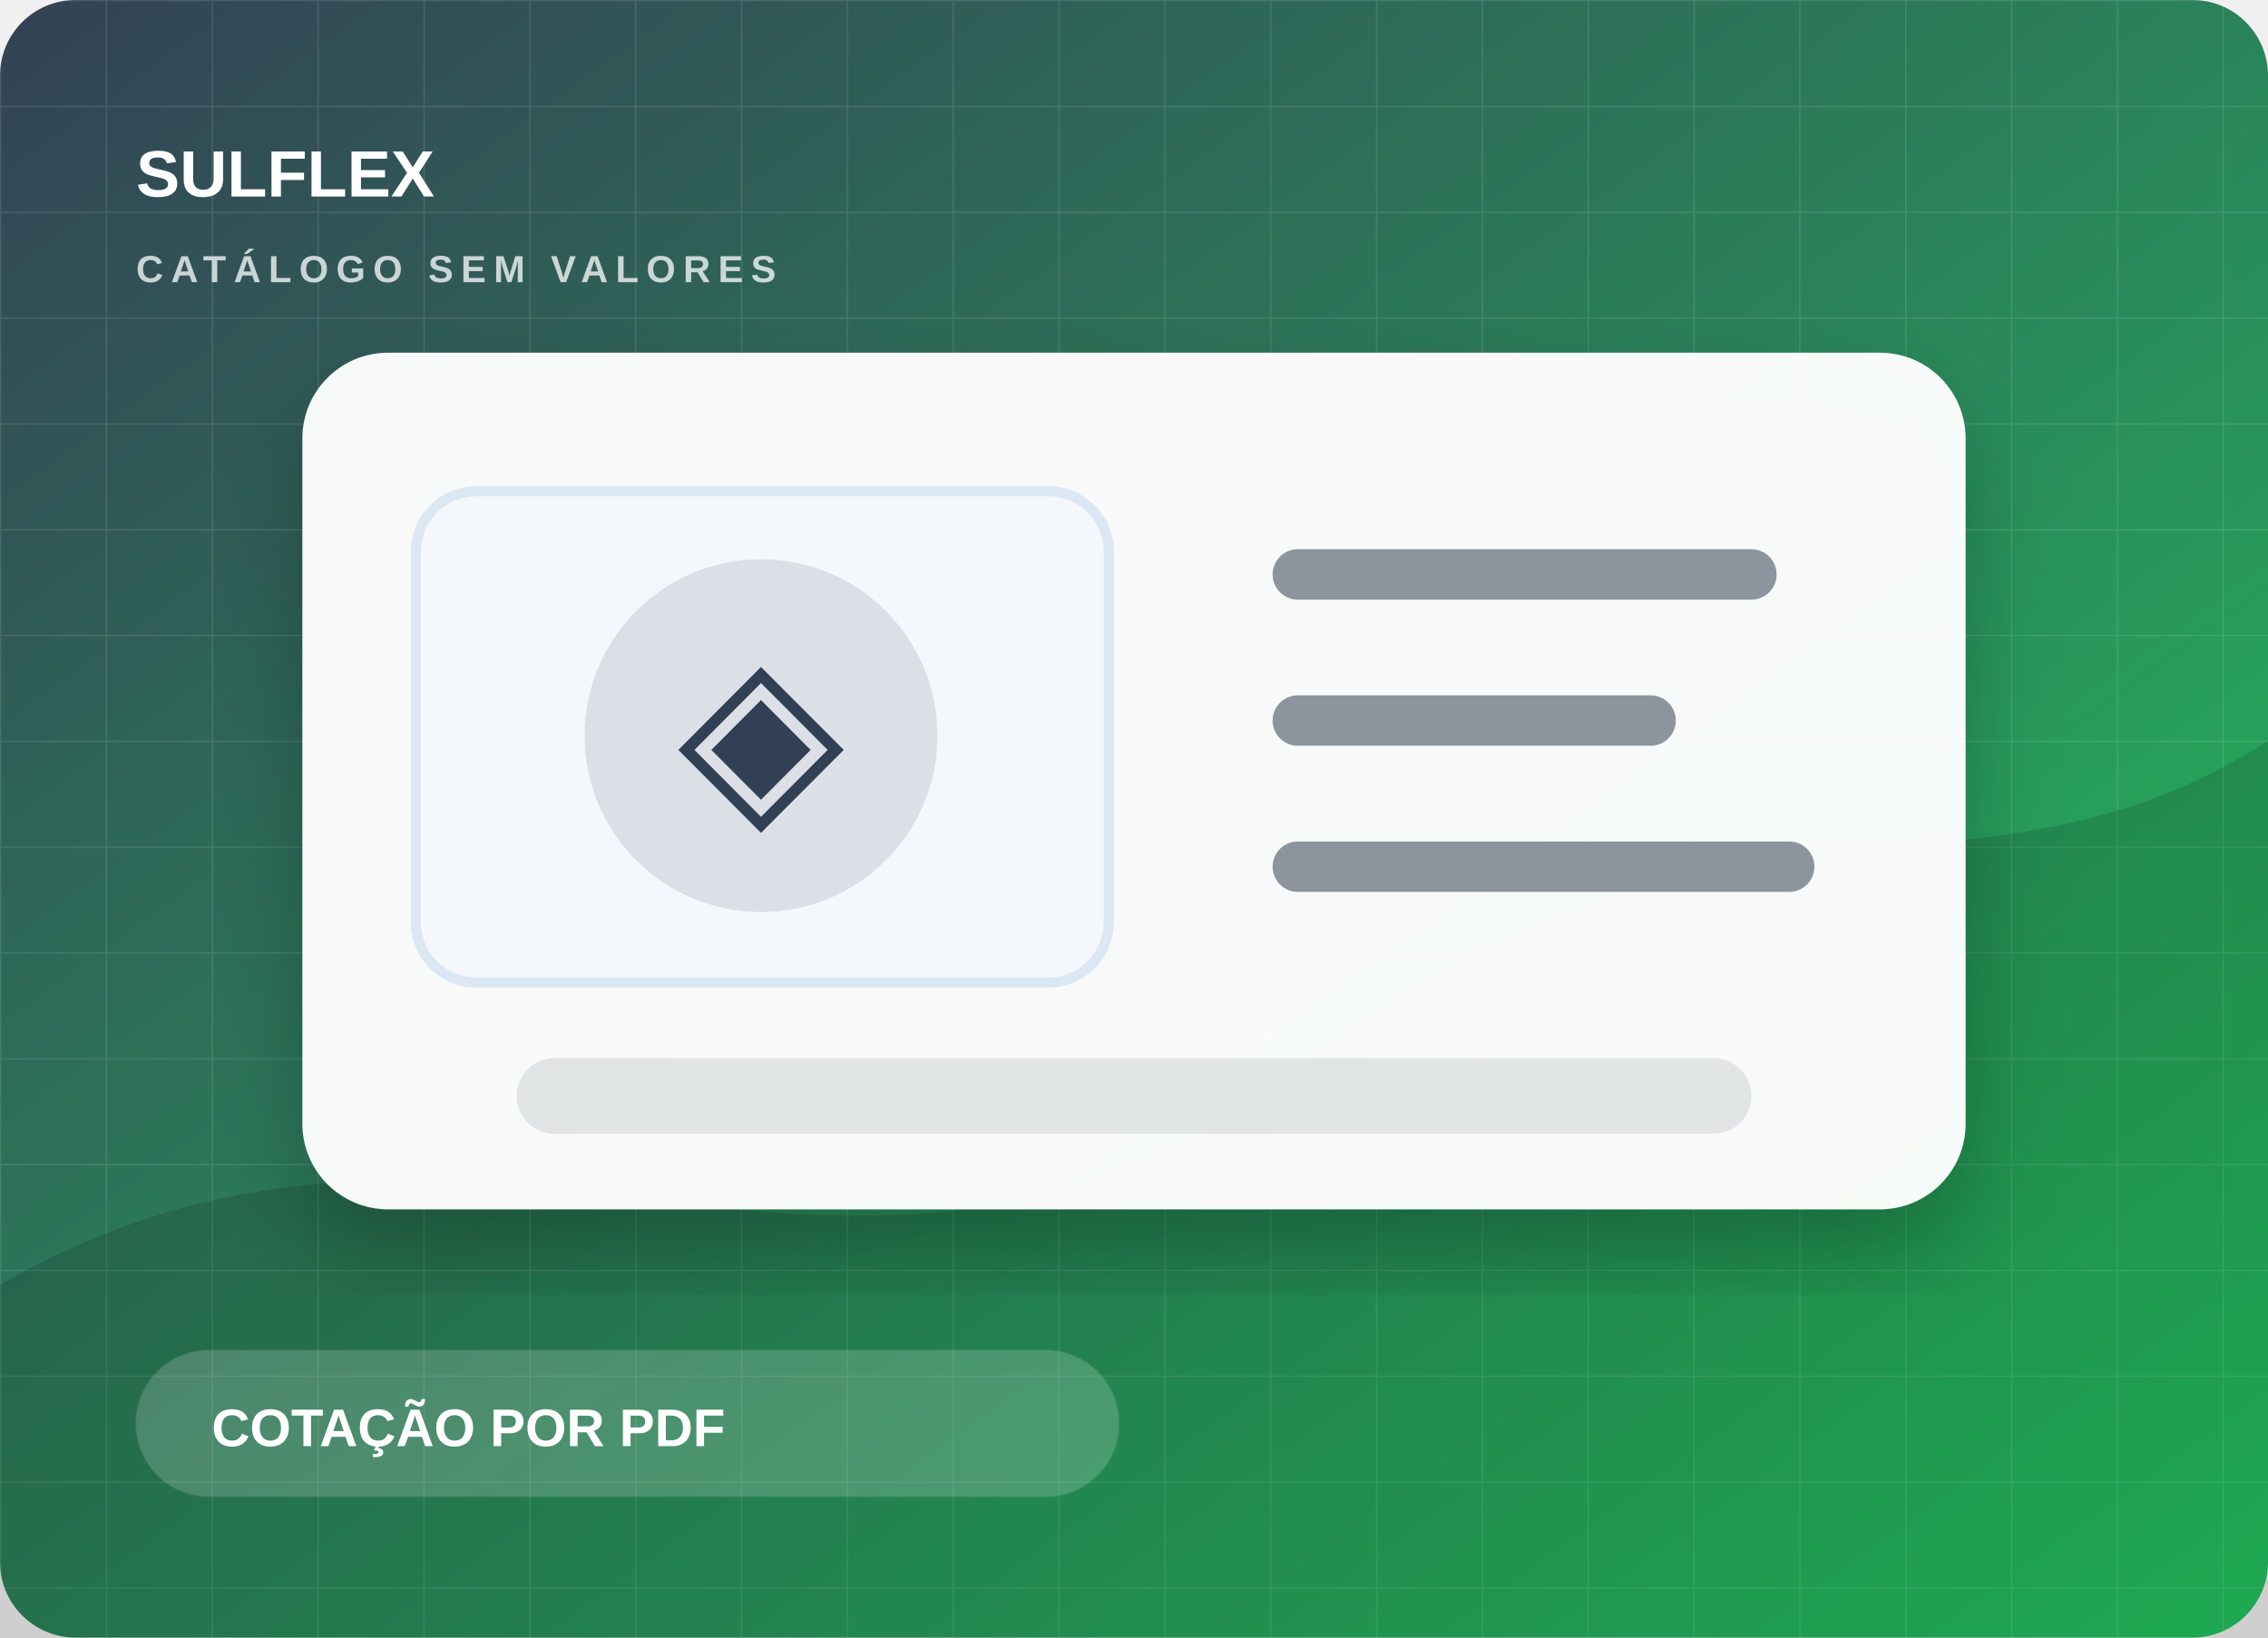
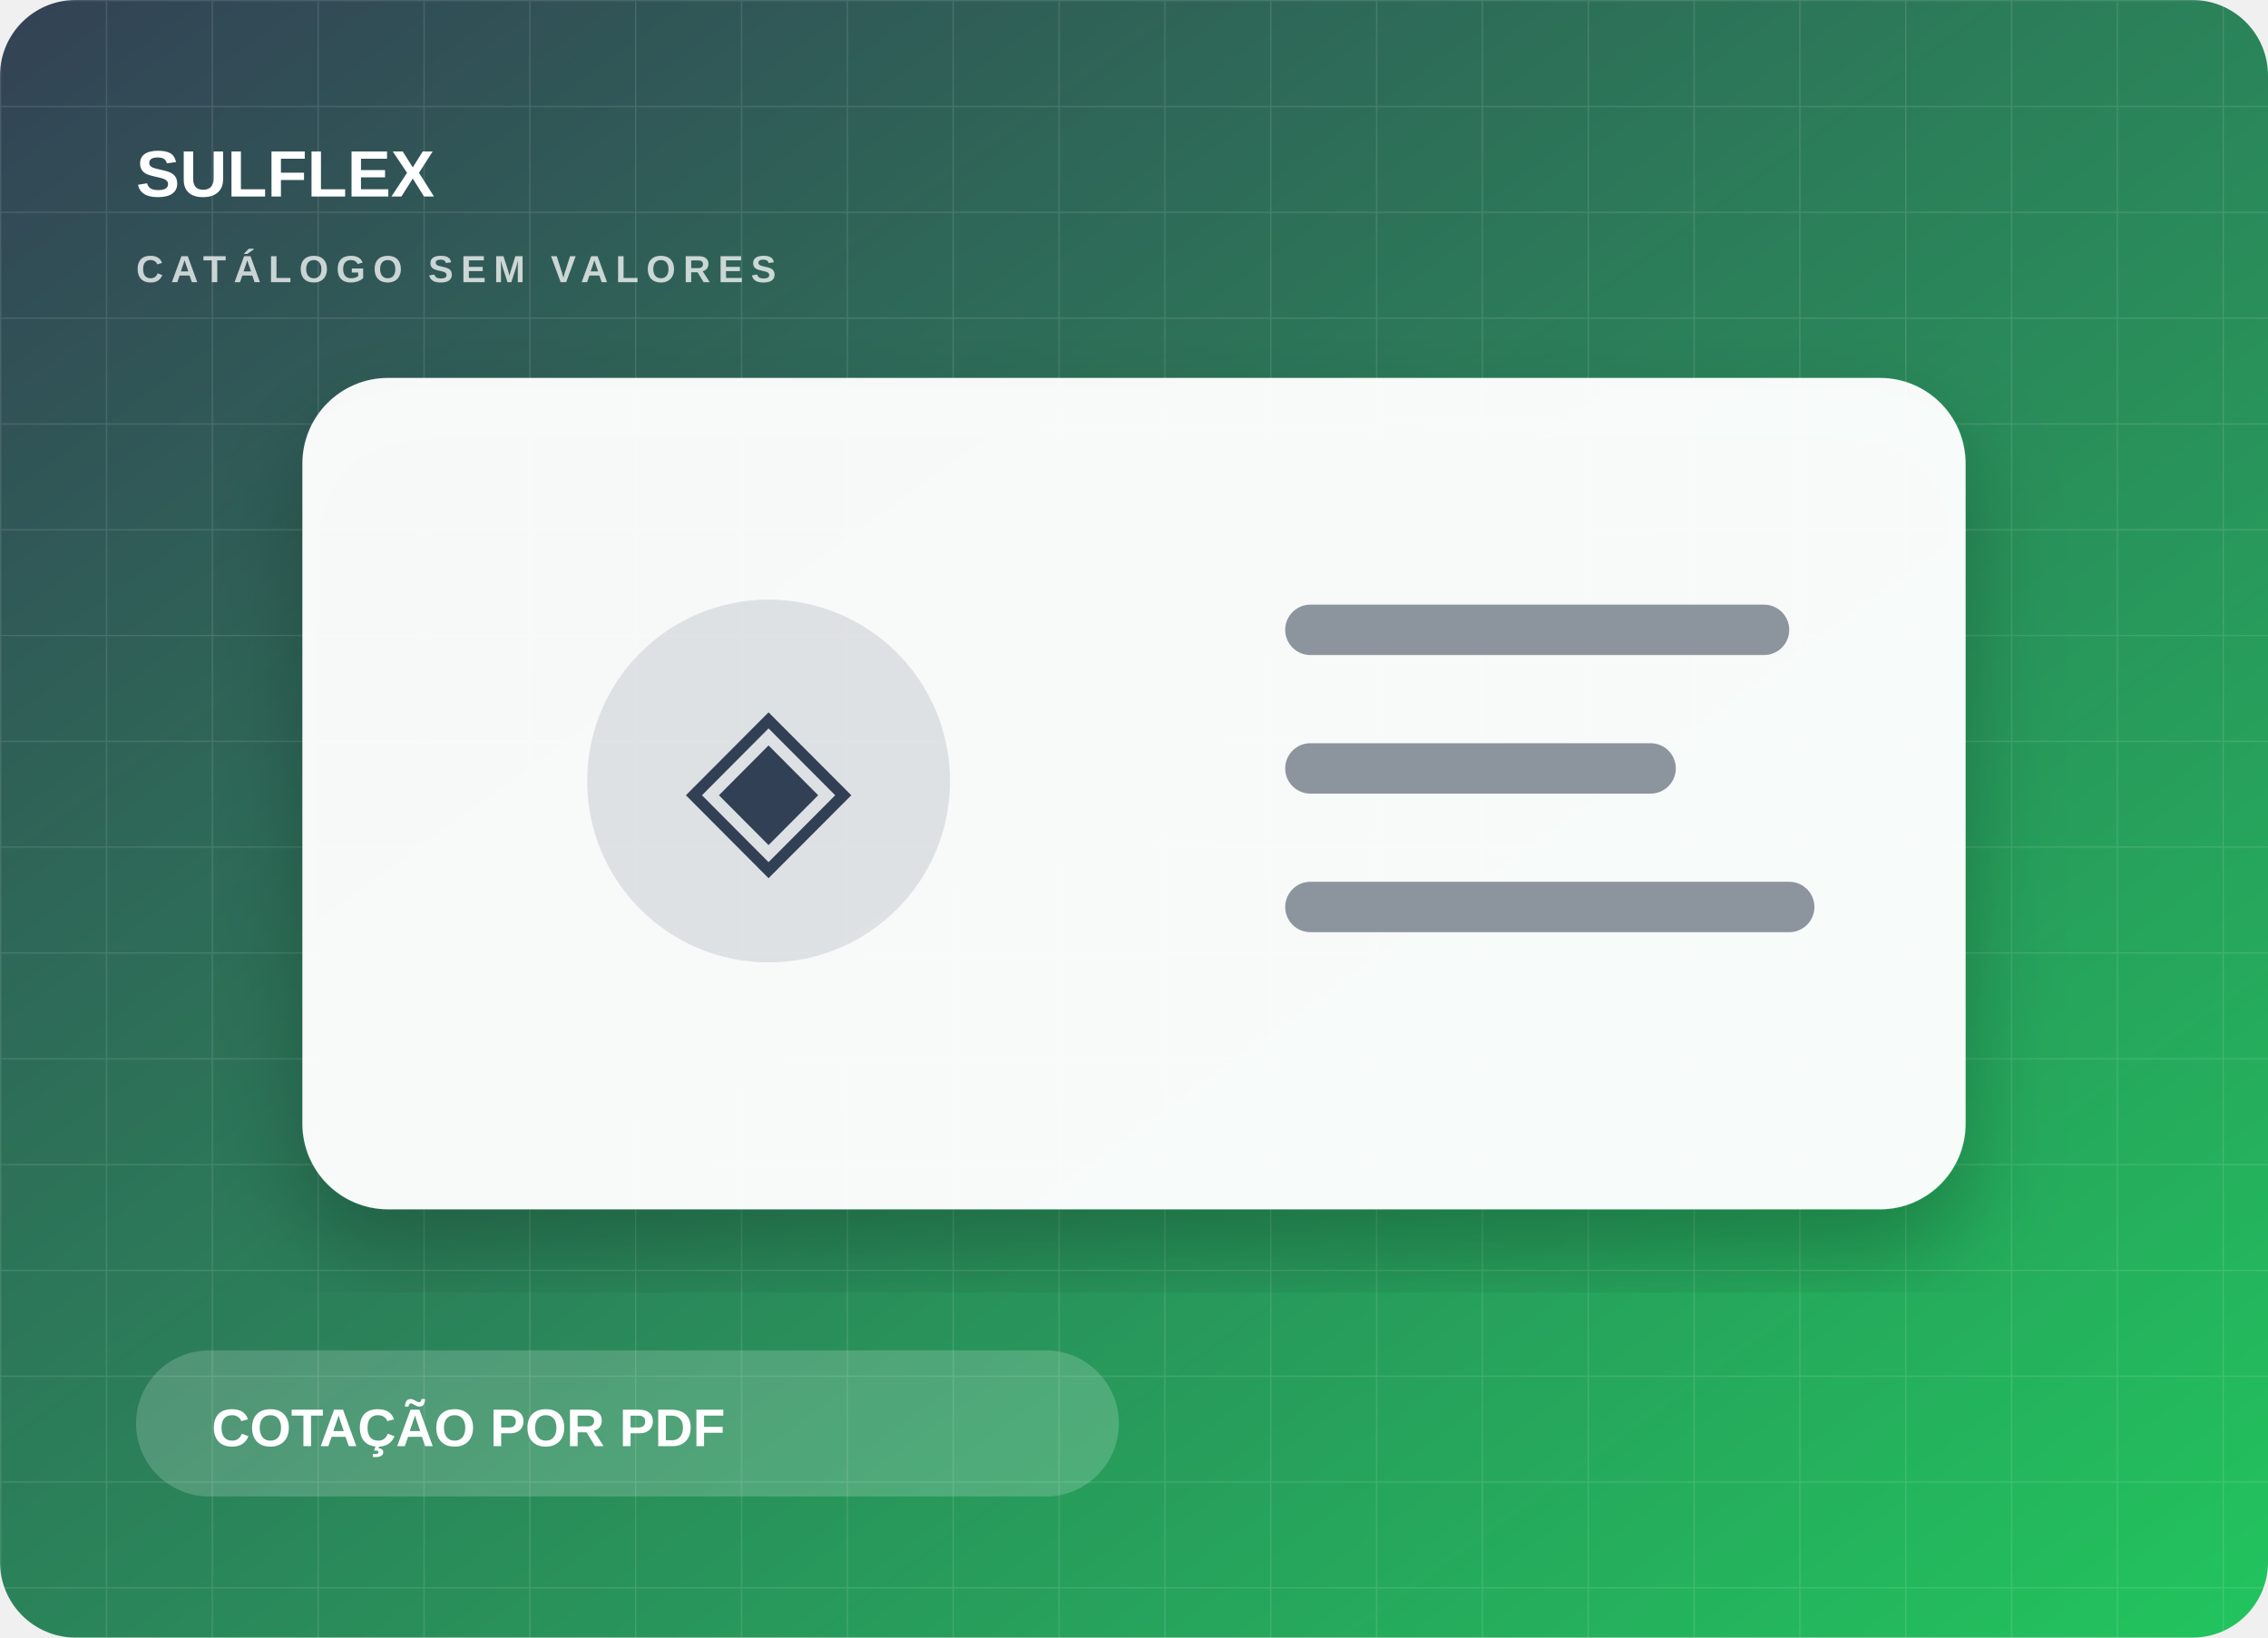
<svg xmlns="http://www.w3.org/2000/svg" width="900" height="650" viewBox="0 0 900 650">
  <defs>
    <linearGradient id="g" x1="0" y1="0" x2="1" y2="1">
      <stop offset="0" stop-color="#334155" />
      <stop offset="1" stop-color="#22c55e" />
    </linearGradient>
-     <pattern id="grid" width="42" height="42" patternUnits="userSpaceOnUse">
+     <pattern id="p" width="42" height="42" patternUnits="userSpaceOnUse">
      <path d="M42 0L0 0 0 42" fill="none" stroke="#fff" stroke-opacity=".12" />
    </pattern>
    <filter id="s">
      <feDropShadow dx="0" dy="18" stdDeviation="18" flood-color="#000" flood-opacity=".25" />
    </filter>
  </defs>
  <rect width="900" height="650" rx="30" fill="url(#g)" />
-   <rect width="900" height="650" rx="30" fill="url(#grid)" />
-   <path d="M0 510C190 400 335 560 515 425C700 285 790 380 920 280L920 680H0Z" fill="#000" opacity=".14" />
+   <rect width="900" height="650" rx="30" fill="url(#p)" />
  <g filter="url(#s)">
-     <rect x="120" y="140" width="660" height="340" rx="34" fill="#fff" opacity=".96" />
-     <rect x="165" y="195" width="275" height="195" rx="24" fill="#f4f7fb" stroke="#dbe7f3" stroke-width="4" />
-     <circle cx="302" cy="292" r="70" fill="#334155" opacity=".13" />
-     <text x="302" y="320" text-anchor="middle" font-family="Arial" font-size="86" font-weight="900" fill="#334155">◈</text>
-     <path d="M515 228H695M515 286H655M515 344H710" stroke="#334155" stroke-width="20" stroke-linecap="round" opacity=".55" />
-     <rect x="205" y="420" width="490" height="30" rx="15" fill="#0f172a" opacity=".10" />
+     <rect x="120" y="150" width="660" height="330" rx="34" fill="#fff" opacity=".96" />
+     <circle cx="305" cy="310" r="72" fill="#334155" opacity=".13" />
+     <text x="305" y="338" text-anchor="middle" font-family="Arial" font-size="86" font-weight="900" fill="#334155">◈</text>
+     <path d="M520 250H700M520 305H655M520 360H710" stroke="#334155" stroke-width="20" stroke-linecap="round" opacity=".55" />
  </g>
  <text x="54" y="78" font-family="Arial" font-size="26" font-weight="900" fill="#fff">SULFLEX</text>
  <text x="54" y="112" font-family="Arial" font-size="15" font-weight="700" fill="#fff" opacity=".75" letter-spacing="3">CATÁLOGO SEM VALORES</text>
-   <rect x="54" y="536" width="390" height="58" rx="29" fill="#fff" opacity=".18" stroke="#fff" stroke-opacity=".28" />
+   <rect x="54" y="536" width="390" height="58" rx="29" fill="#fff" opacity=".18" />
  <text x="84" y="574" font-family="Arial" font-size="21" font-weight="900" fill="#fff">COTAÇÃO POR PDF</text>
</svg>
